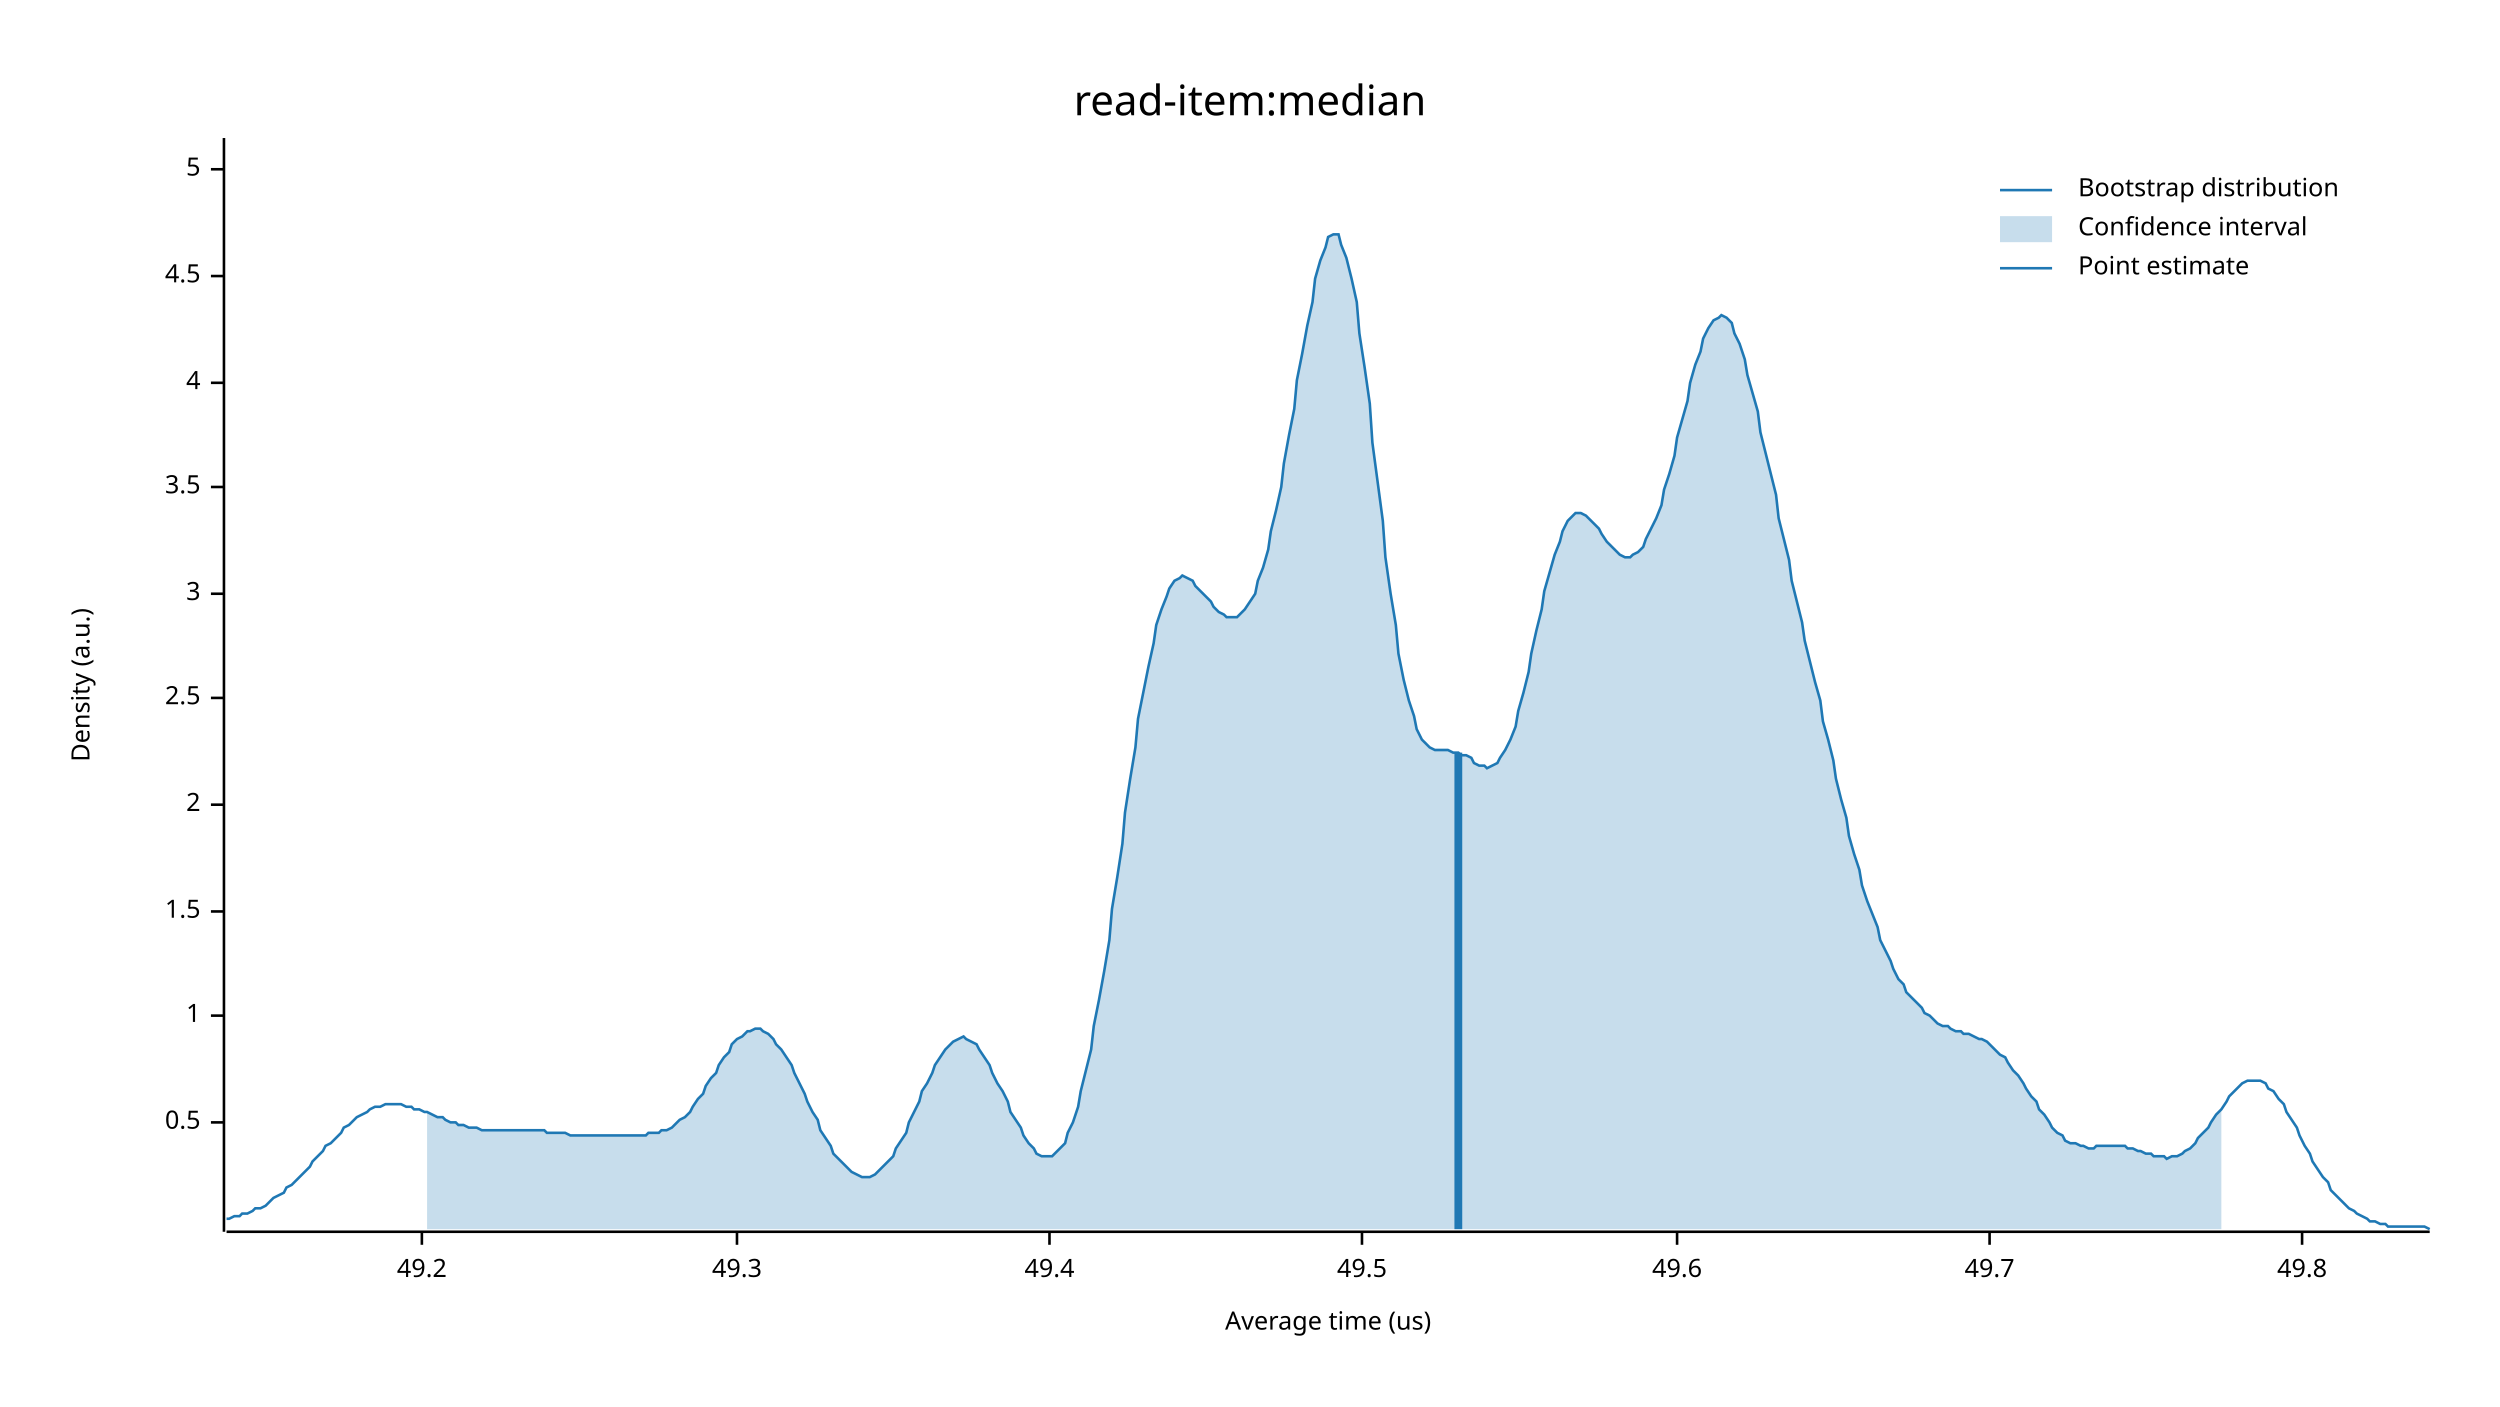
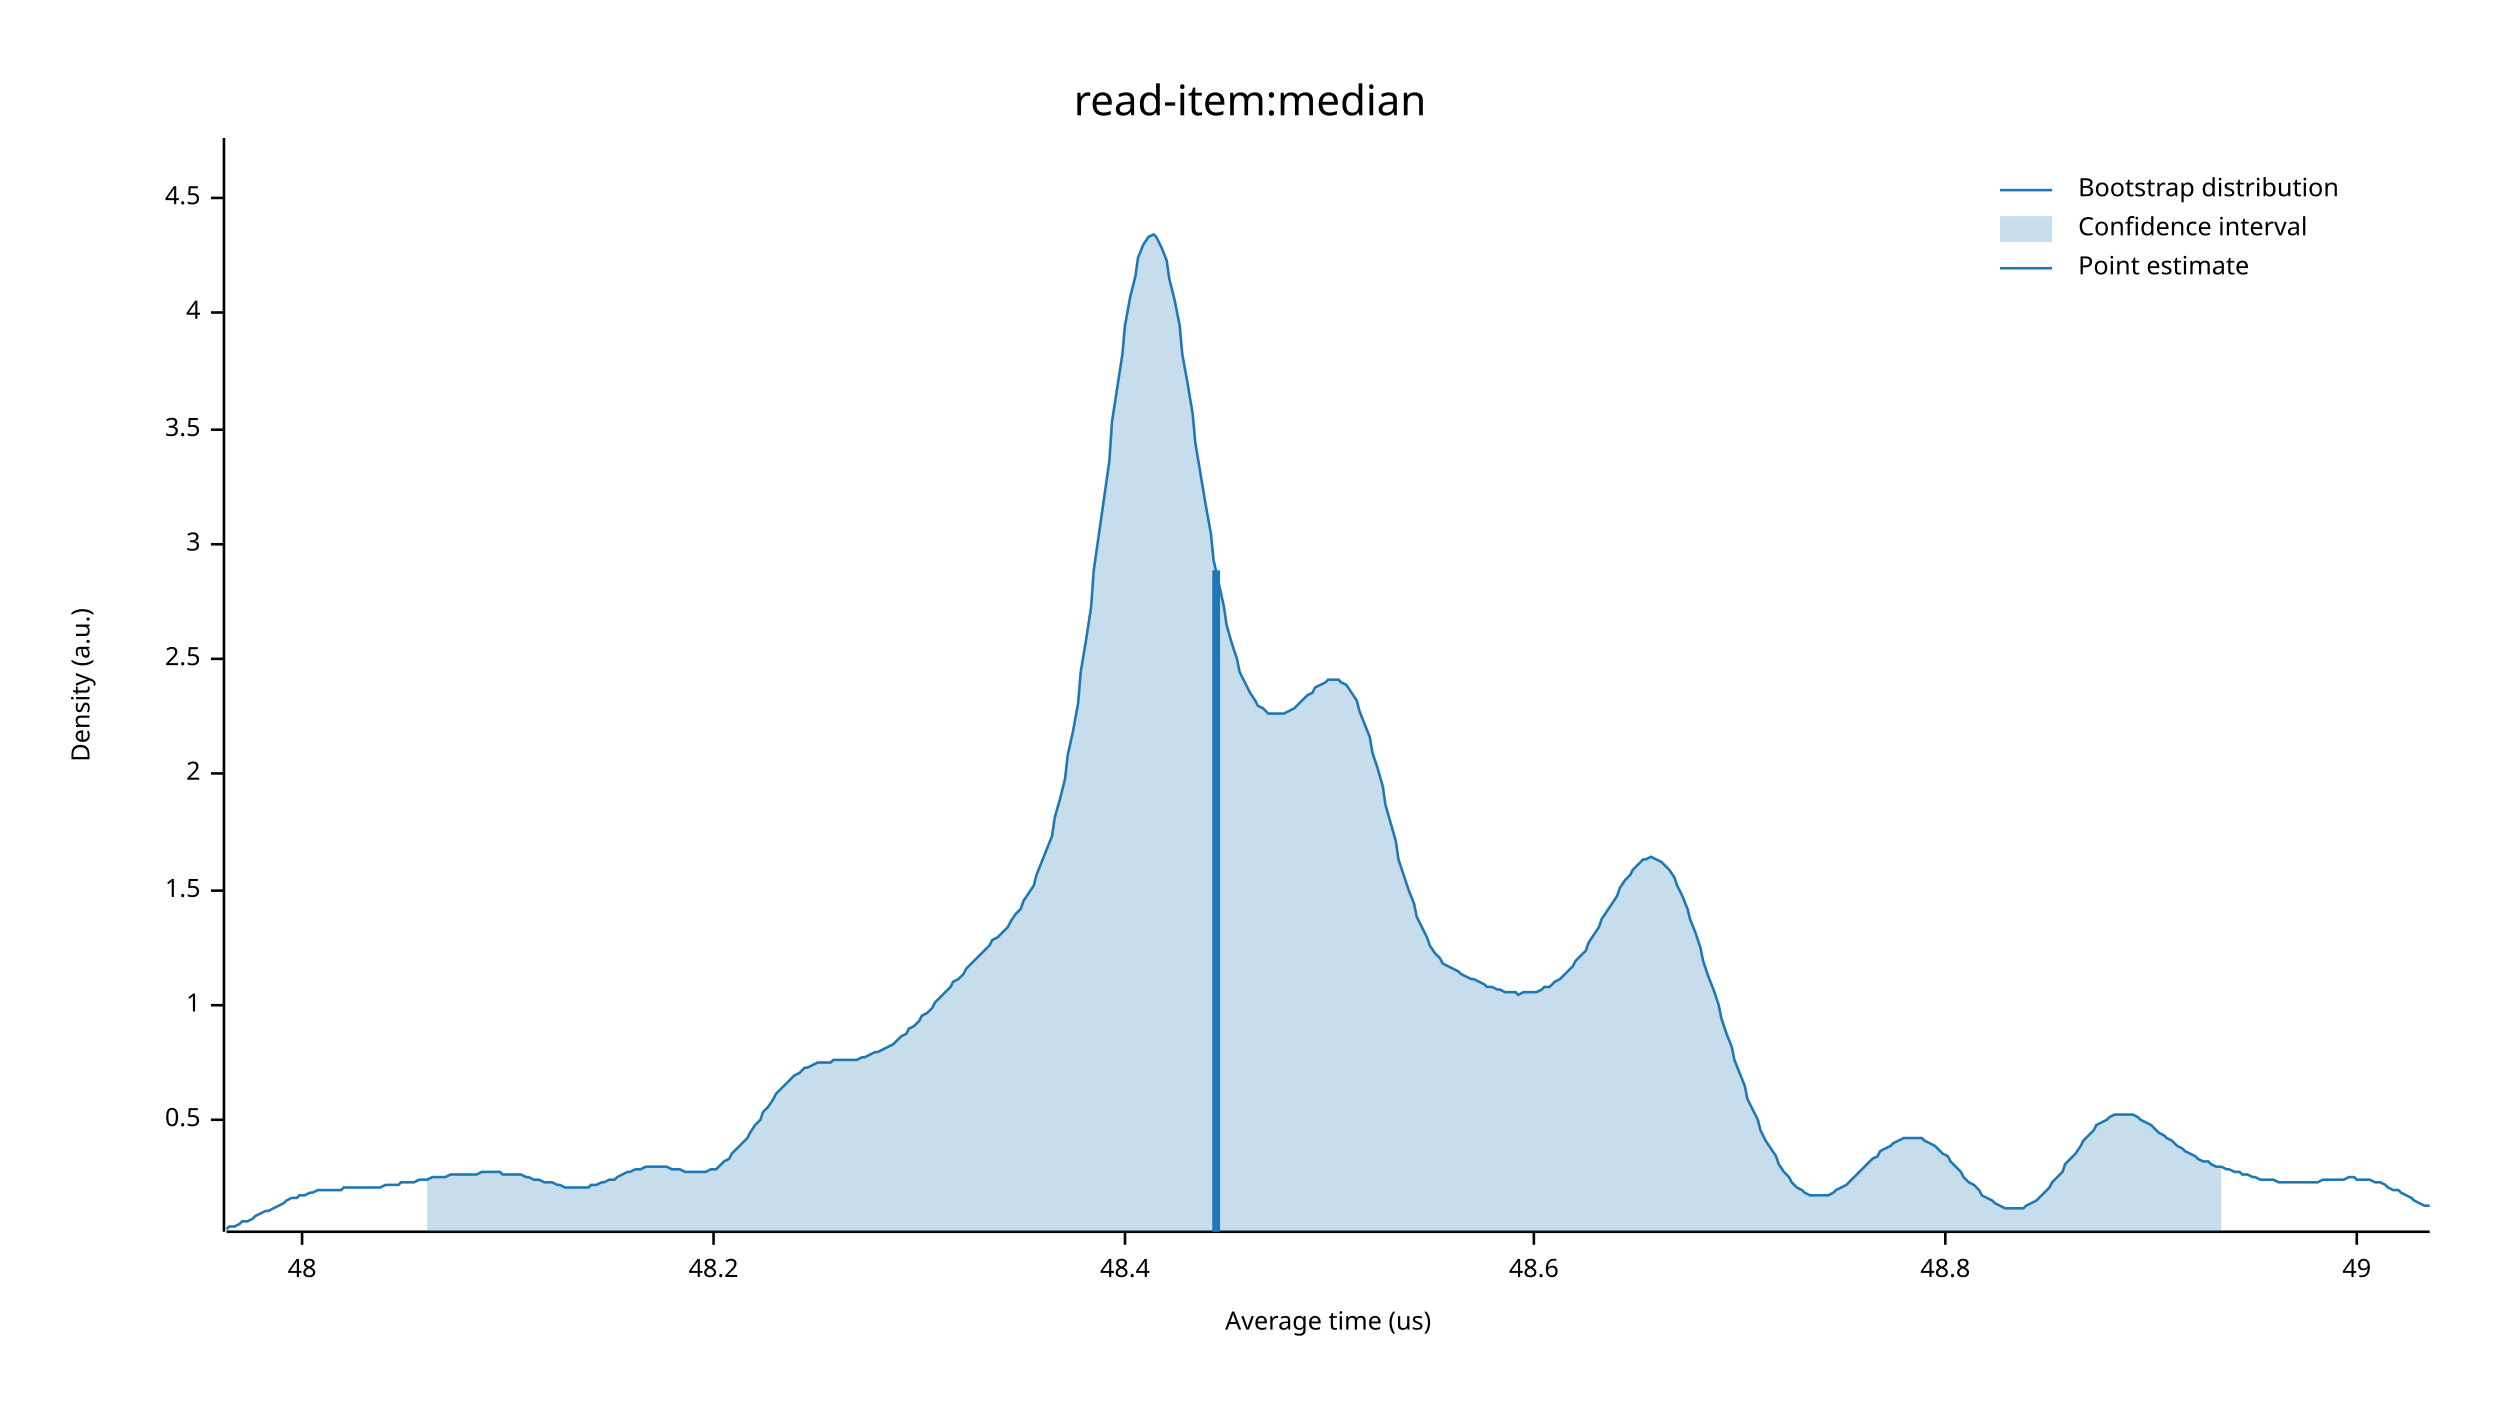
<svg xmlns="http://www.w3.org/2000/svg" width="960" height="540" viewBox="0 0 960 540">
  <text x="480" y="32" dy="0.76em" text-anchor="middle" font-family="sans-serif" font-size="16.129" opacity="1" fill="#000000">
read-item:median
</text>
  <text x="27" y="263" dy="0.76em" text-anchor="middle" font-family="sans-serif" font-size="9.677" opacity="1" fill="#000000" transform="rotate(270, 27, 263)">
Density (a.u.)
</text>
  <text x="510" y="513" dy="-0.5ex" text-anchor="middle" font-family="sans-serif" font-size="9.677" opacity="1" fill="#000000">
Average time (us)
</text>
  <polyline fill="none" opacity="1" stroke="#000000" stroke-width="1" points="86,53 86,473 " />
-   <text x="77" y="431" dy="0.5ex" text-anchor="end" font-family="sans-serif" font-size="9.677" opacity="1" fill="#000000">
+   <text x="77" y="430" dy="0.5ex" text-anchor="end" font-family="sans-serif" font-size="9.677" opacity="1" fill="#000000">
0.5
</text>
-   <polyline fill="none" opacity="1" stroke="#000000" stroke-width="1" points="81,431 86,431 " />
-   <text x="77" y="390" dy="0.5ex" text-anchor="end" font-family="sans-serif" font-size="9.677" opacity="1" fill="#000000">
+   <polyline fill="none" opacity="1" stroke="#000000" stroke-width="1" points="81,430 86,430 " />
+   <text x="77" y="386" dy="0.5ex" text-anchor="end" font-family="sans-serif" font-size="9.677" opacity="1" fill="#000000">
1
</text>
-   <polyline fill="none" opacity="1" stroke="#000000" stroke-width="1" points="81,390 86,390 " />
-   <text x="77" y="350" dy="0.5ex" text-anchor="end" font-family="sans-serif" font-size="9.677" opacity="1" fill="#000000">
+   <polyline fill="none" opacity="1" stroke="#000000" stroke-width="1" points="81,386 86,386 " />
+   <text x="77" y="342" dy="0.5ex" text-anchor="end" font-family="sans-serif" font-size="9.677" opacity="1" fill="#000000">
1.5
</text>
-   <polyline fill="none" opacity="1" stroke="#000000" stroke-width="1" points="81,350 86,350 " />
-   <text x="77" y="309" dy="0.5ex" text-anchor="end" font-family="sans-serif" font-size="9.677" opacity="1" fill="#000000">
+   <polyline fill="none" opacity="1" stroke="#000000" stroke-width="1" points="81,342 86,342 " />
+   <text x="77" y="297" dy="0.5ex" text-anchor="end" font-family="sans-serif" font-size="9.677" opacity="1" fill="#000000">
2
</text>
-   <polyline fill="none" opacity="1" stroke="#000000" stroke-width="1" points="81,309 86,309 " />
-   <text x="77" y="268" dy="0.5ex" text-anchor="end" font-family="sans-serif" font-size="9.677" opacity="1" fill="#000000">
+   <polyline fill="none" opacity="1" stroke="#000000" stroke-width="1" points="81,297 86,297 " />
+   <text x="77" y="253" dy="0.5ex" text-anchor="end" font-family="sans-serif" font-size="9.677" opacity="1" fill="#000000">
2.5
</text>
-   <polyline fill="none" opacity="1" stroke="#000000" stroke-width="1" points="81,268 86,268 " />
-   <text x="77" y="228" dy="0.5ex" text-anchor="end" font-family="sans-serif" font-size="9.677" opacity="1" fill="#000000">
+   <polyline fill="none" opacity="1" stroke="#000000" stroke-width="1" points="81,253 86,253 " />
+   <text x="77" y="209" dy="0.5ex" text-anchor="end" font-family="sans-serif" font-size="9.677" opacity="1" fill="#000000">
3
</text>
-   <polyline fill="none" opacity="1" stroke="#000000" stroke-width="1" points="81,228 86,228 " />
-   <text x="77" y="187" dy="0.5ex" text-anchor="end" font-family="sans-serif" font-size="9.677" opacity="1" fill="#000000">
+   <polyline fill="none" opacity="1" stroke="#000000" stroke-width="1" points="81,209 86,209 " />
+   <text x="77" y="165" dy="0.5ex" text-anchor="end" font-family="sans-serif" font-size="9.677" opacity="1" fill="#000000">
3.5
</text>
-   <polyline fill="none" opacity="1" stroke="#000000" stroke-width="1" points="81,187 86,187 " />
-   <text x="77" y="147" dy="0.5ex" text-anchor="end" font-family="sans-serif" font-size="9.677" opacity="1" fill="#000000">
+   <polyline fill="none" opacity="1" stroke="#000000" stroke-width="1" points="81,165 86,165 " />
+   <text x="77" y="120" dy="0.5ex" text-anchor="end" font-family="sans-serif" font-size="9.677" opacity="1" fill="#000000">
4
</text>
-   <polyline fill="none" opacity="1" stroke="#000000" stroke-width="1" points="81,147 86,147 " />
-   <text x="77" y="106" dy="0.5ex" text-anchor="end" font-family="sans-serif" font-size="9.677" opacity="1" fill="#000000">
+   <polyline fill="none" opacity="1" stroke="#000000" stroke-width="1" points="81,120 86,120 " />
+   <text x="77" y="76" dy="0.5ex" text-anchor="end" font-family="sans-serif" font-size="9.677" opacity="1" fill="#000000">
4.5
</text>
-   <polyline fill="none" opacity="1" stroke="#000000" stroke-width="1" points="81,106 86,106 " />
-   <text x="77" y="65" dy="0.5ex" text-anchor="end" font-family="sans-serif" font-size="9.677" opacity="1" fill="#000000">
- 5
+   <polyline fill="none" opacity="1" stroke="#000000" stroke-width="1" points="81,76 86,76 " />
+   <polyline fill="none" opacity="1" stroke="#000000" stroke-width="1" points="87,473 933,473 " />
+   <text x="116" y="483" dy="0.76em" text-anchor="middle" font-family="sans-serif" font-size="9.677" opacity="1" fill="#000000">
+ 48
</text>
-   <polyline fill="none" opacity="1" stroke="#000000" stroke-width="1" points="81,65 86,65 " />
-   <polyline fill="none" opacity="1" stroke="#000000" stroke-width="1" points="87,473 933,473 " />
-   <text x="162" y="483" dy="0.76em" text-anchor="middle" font-family="sans-serif" font-size="9.677" opacity="1" fill="#000000">
- 49.2
+   <polyline fill="none" opacity="1" stroke="#000000" stroke-width="1" points="116,473 116,478 " />
+   <text x="274" y="483" dy="0.76em" text-anchor="middle" font-family="sans-serif" font-size="9.677" opacity="1" fill="#000000">
+ 48.2
</text>
-   <polyline fill="none" opacity="1" stroke="#000000" stroke-width="1" points="162,473 162,478 " />
-   <text x="283" y="483" dy="0.76em" text-anchor="middle" font-family="sans-serif" font-size="9.677" opacity="1" fill="#000000">
- 49.3
+   <polyline fill="none" opacity="1" stroke="#000000" stroke-width="1" points="274,473 274,478 " />
+   <text x="432" y="483" dy="0.76em" text-anchor="middle" font-family="sans-serif" font-size="9.677" opacity="1" fill="#000000">
+ 48.4
</text>
-   <polyline fill="none" opacity="1" stroke="#000000" stroke-width="1" points="283,473 283,478 " />
-   <text x="403" y="483" dy="0.76em" text-anchor="middle" font-family="sans-serif" font-size="9.677" opacity="1" fill="#000000">
- 49.4
+   <polyline fill="none" opacity="1" stroke="#000000" stroke-width="1" points="432,473 432,478 " />
+   <text x="589" y="483" dy="0.76em" text-anchor="middle" font-family="sans-serif" font-size="9.677" opacity="1" fill="#000000">
+ 48.6
</text>
-   <polyline fill="none" opacity="1" stroke="#000000" stroke-width="1" points="403,473 403,478 " />
-   <text x="523" y="483" dy="0.76em" text-anchor="middle" font-family="sans-serif" font-size="9.677" opacity="1" fill="#000000">
- 49.5
+   <polyline fill="none" opacity="1" stroke="#000000" stroke-width="1" points="589,473 589,478 " />
+   <text x="747" y="483" dy="0.76em" text-anchor="middle" font-family="sans-serif" font-size="9.677" opacity="1" fill="#000000">
+ 48.8
</text>
-   <polyline fill="none" opacity="1" stroke="#000000" stroke-width="1" points="523,473 523,478 " />
-   <text x="644" y="483" dy="0.76em" text-anchor="middle" font-family="sans-serif" font-size="9.677" opacity="1" fill="#000000">
- 49.6
+   <polyline fill="none" opacity="1" stroke="#000000" stroke-width="1" points="747,473 747,478 " />
+   <text x="905" y="483" dy="0.76em" text-anchor="middle" font-family="sans-serif" font-size="9.677" opacity="1" fill="#000000">
+ 49
</text>
-   <polyline fill="none" opacity="1" stroke="#000000" stroke-width="1" points="644,473 644,478 " />
-   <text x="764" y="483" dy="0.76em" text-anchor="middle" font-family="sans-serif" font-size="9.677" opacity="1" fill="#000000">
- 49.7
- </text>
-   <polyline fill="none" opacity="1" stroke="#000000" stroke-width="1" points="764,473 764,478 " />
-   <text x="884" y="483" dy="0.76em" text-anchor="middle" font-family="sans-serif" font-size="9.677" opacity="1" fill="#000000">
- 49.8
- </text>
-   <polyline fill="none" opacity="1" stroke="#000000" stroke-width="1" points="884,473 884,478 " />
-   <polyline fill="none" opacity="1" stroke="#1F78B4" stroke-width="1" points="87,468 88,468 90,467 92,467 93,466 95,466 97,465 98,464 100,464 102,463 103,462 105,460 107,459 109,458 110,456 112,455 114,453 115,452 117,450 119,448 120,446 122,444 124,442 125,440 127,439 129,437 131,435 132,433 134,432 136,430 137,429 139,428 141,427 142,426 144,425 146,425 148,424 149,424 151,424 153,424 154,424 156,425 158,425 159,426 161,426 163,427 164,427 166,428 168,429 170,429 171,430 173,431 175,431 176,432 178,432 180,433 181,433 183,433 185,434 187,434 188,434 190,434 192,434 193,434 195,434 197,434 198,434 200,434 202,434 203,434 205,434 207,434 209,434 210,435 212,435 214,435 215,435 217,435 219,436 220,436 222,436 224,436 226,436 227,436 229,436 231,436 232,436 234,436 236,436 237,436 239,436 241,436 242,436 244,436 246,436 248,436 249,435 251,435 253,435 254,434 256,434 258,433 259,432 261,430 263,429 265,427 266,425 268,422 270,420 271,417 273,414 275,412 276,409 278,406 280,404 281,401 283,399 285,398 287,396 288,396 290,395 292,395 293,396 295,397 297,399 298,401 300,403 302,406 304,409 305,412 307,416 309,420 310,423 312,427 314,430 315,434 317,437 319,440 320,443 322,445 324,447 326,449 327,450 329,451 331,452 332,452 334,452 336,451 337,450 339,448 341,446 343,444 344,441 346,438 348,435 349,431 351,427 353,423 354,419 356,416 358,412 359,409 361,406 363,403 365,401 366,400 368,399 370,398 371,399 373,400 375,401 376,403 378,406 380,409 381,412 383,416 385,419 387,423 388,427 390,430 392,433 393,436 395,439 397,441 398,443 400,444 402,444 404,444 405,443 407,441 409,439 410,435 412,431 414,425 415,419 417,411 419,403 420,394 422,384 424,373 426,361 427,349 429,337 431,324 432,312 434,299 436,287 437,276 439,266 441,256 443,247 444,240 446,234 448,229 449,226 451,223 453,222 454,221 456,222 458,223 459,225 461,227 463,229 465,231 466,233 468,235 470,236 471,237 473,237 475,237 476,236 478,234 480,231 482,228 483,223 485,218 487,211 488,204 490,196 492,187 493,178 495,167 497,157 498,146 500,136 502,125 504,116 505,107 507,100 509,95 510,91 512,90 514,90 515,94 517,99 519,107 521,116 522,128 524,141 526,155 527,170 529,185 531,200 532,214 534,228 536,240 537,251 539,261 541,269 543,275 544,280 546,284 548,286 549,287 551,288 553,288 554,288 556,288 558,289 560,289 561,290 563,290 565,291 566,293 568,294 570,294 571,295 573,294 575,293 576,291 578,288 580,284 582,279 583,273 585,266 587,258 588,251 590,242 592,234 593,227 595,220 597,213 599,208 600,204 602,200 604,198 605,197 607,197 609,198 610,199 612,201 614,203 615,205 617,208 619,210 621,212 622,213 624,214 626,214 627,213 629,212 631,210 632,207 634,203 636,199 638,194 639,188 641,182 643,175 644,168 646,161 648,154 649,147 651,140 653,135 654,130 656,126 658,123 660,122 661,121 663,122 665,124 666,128 668,132 670,138 671,144 673,151 675,158 676,166 678,174 680,182 682,190 683,199 685,207 687,215 688,223 690,231 692,239 693,246 695,254 697,262 699,269 700,277 702,284 704,292 705,299 707,307 709,314 710,321 712,328 714,334 715,340 717,346 719,351 721,356 722,361 724,365 726,369 727,372 729,376 731,378 732,381 734,383 736,385 738,387 739,389 741,390 743,392 744,393 746,394 748,394 749,395 751,396 753,396 754,397 756,397 758,398 760,399 761,399 763,400 765,402 766,403 768,405 770,406 771,408 773,411 775,413 777,416 778,418 780,421 782,423 783,426 785,428 787,431 788,433 790,435 792,436 793,438 795,439 797,439 799,440 800,440 802,441 804,441 805,440 807,440 809,440 810,440 812,440 814,440 816,440 817,441 819,441 821,442 822,442 824,443 826,443 827,444 829,444 831,444 832,445 834,444 836,444 838,443 839,442 841,441 843,439 844,437 846,435 848,433 849,431 851,428 853,426 855,423 856,421 858,419 860,417 861,416 863,415 865,415 866,415 868,415 870,416 871,418 873,419 875,422 877,424 878,427 880,430 882,433 883,436 885,440 887,443 888,446 890,449 892,452 894,454 895,457 897,459 899,461 900,462 902,464 904,465 905,466 907,467 909,468 910,469 912,469 914,470 916,470 917,471 919,471 921,471 922,471 924,471 926,471 927,471 929,471 931,471 933,472 " />
-   <polygon opacity="0.25" fill="#1F78B4" points="164,427 166,428 168,429 170,429 171,430 173,431 175,431 176,432 178,432 180,433 181,433 183,433 185,434 187,434 188,434 190,434 192,434 193,434 195,434 197,434 198,434 200,434 202,434 203,434 205,434 207,434 209,434 210,435 212,435 214,435 215,435 217,435 219,436 220,436 222,436 224,436 226,436 227,436 229,436 231,436 232,436 234,436 236,436 237,436 239,436 241,436 242,436 244,436 246,436 248,436 249,435 251,435 253,435 254,434 256,434 258,433 259,432 261,430 263,429 265,427 266,425 268,422 270,420 271,417 273,414 275,412 276,409 278,406 280,404 281,401 283,399 285,398 287,396 288,396 290,395 292,395 293,396 295,397 297,399 298,401 300,403 302,406 304,409 305,412 307,416 309,420 310,423 312,427 314,430 315,434 317,437 319,440 320,443 322,445 324,447 326,449 327,450 329,451 331,452 332,452 334,452 336,451 337,450 339,448 341,446 343,444 344,441 346,438 348,435 349,431 351,427 353,423 354,419 356,416 358,412 359,409 361,406 363,403 365,401 366,400 368,399 370,398 371,399 373,400 375,401 376,403 378,406 380,409 381,412 383,416 385,419 387,423 388,427 390,430 392,433 393,436 395,439 397,441 398,443 400,444 402,444 404,444 405,443 407,441 409,439 410,435 412,431 414,425 415,419 417,411 419,403 420,394 422,384 424,373 426,361 427,349 429,337 431,324 432,312 434,299 436,287 437,276 439,266 441,256 443,247 444,240 446,234 448,229 449,226 451,223 453,222 454,221 456,222 458,223 459,225 461,227 463,229 465,231 466,233 468,235 470,236 471,237 473,237 475,237 476,236 478,234 480,231 482,228 483,223 485,218 487,211 488,204 490,196 492,187 493,178 495,167 497,157 498,146 500,136 502,125 504,116 505,107 507,100 509,95 510,91 512,90 514,90 515,94 517,99 519,107 521,116 522,128 524,141 526,155 527,170 529,185 531,200 532,214 534,228 536,240 537,251 539,261 541,269 543,275 544,280 546,284 548,286 549,287 551,288 553,288 554,288 556,288 558,289 560,289 561,290 563,290 565,291 566,293 568,294 570,294 571,295 573,294 575,293 576,291 578,288 580,284 582,279 583,273 585,266 587,258 588,251 590,242 592,234 593,227 595,220 597,213 599,208 600,204 602,200 604,198 605,197 607,197 609,198 610,199 612,201 614,203 615,205 617,208 619,210 621,212 622,213 624,214 626,214 627,213 629,212 631,210 632,207 634,203 636,199 638,194 639,188 641,182 643,175 644,168 646,161 648,154 649,147 651,140 653,135 654,130 656,126 658,123 660,122 661,121 663,122 665,124 666,128 668,132 670,138 671,144 673,151 675,158 676,166 678,174 680,182 682,190 683,199 685,207 687,215 688,223 690,231 692,239 693,246 695,254 697,262 699,269 700,277 702,284 704,292 705,299 707,307 709,314 710,321 712,328 714,334 715,340 717,346 719,351 721,356 722,361 724,365 726,369 727,372 729,376 731,378 732,381 734,383 736,385 738,387 739,389 741,390 743,392 744,393 746,394 748,394 749,395 751,396 753,396 754,397 756,397 758,398 760,399 761,399 763,400 765,402 766,403 768,405 770,406 771,408 773,411 775,413 777,416 778,418 780,421 782,423 783,426 785,428 787,431 788,433 790,435 792,436 793,438 795,439 797,439 799,440 800,440 802,441 804,441 805,440 807,440 809,440 810,440 812,440 814,440 816,440 817,441 819,441 821,442 822,442 824,443 826,443 827,444 829,444 831,444 832,445 834,444 836,444 838,443 839,442 841,441 843,439 844,437 846,435 848,433 849,431 851,428 853,426 853,472 164,472 " />
-   <polyline fill="none" opacity="1" stroke="#1F78B4" stroke-width="3" points="560,472 560,289 " />
+   <polyline fill="none" opacity="1" stroke="#000000" stroke-width="1" points="905,473 905,478 " />
+   <polyline fill="none" opacity="1" stroke="#1F78B4" stroke-width="1" points="87,472 88,471 90,471 92,470 93,469 95,469 97,468 98,467 100,466 102,465 103,465 105,464 107,463 109,462 110,461 112,460 114,460 115,459 117,459 119,458 120,458 122,457 124,457 125,457 127,457 129,457 131,457 132,456 134,456 136,456 137,456 139,456 141,456 142,456 144,456 146,456 148,455 149,455 151,455 153,455 154,454 156,454 158,454 159,454 161,453 163,453 164,453 166,452 168,452 170,452 171,452 173,451 175,451 176,451 178,451 180,451 181,451 183,451 185,450 187,450 188,450 190,450 192,450 193,451 195,451 197,451 198,451 200,451 202,452 203,452 205,453 207,453 209,454 210,454 212,454 214,455 215,455 217,456 219,456 220,456 222,456 224,456 226,456 227,455 229,455 231,454 232,454 234,453 236,453 237,452 239,451 241,450 242,450 244,449 246,449 248,448 249,448 251,448 253,448 254,448 256,448 258,449 259,449 261,449 263,450 265,450 266,450 268,450 270,450 271,450 273,449 275,449 276,448 278,446 280,445 281,443 283,441 285,439 287,437 288,435 290,432 292,430 293,427 295,425 297,422 298,420 300,418 302,416 304,414 305,413 307,412 309,410 310,410 312,409 314,408 315,408 317,408 319,408 320,407 322,407 324,407 326,407 327,407 329,407 331,406 332,406 334,405 336,404 337,404 339,403 341,402 343,401 344,400 346,398 348,397 349,395 351,394 353,392 354,390 356,389 358,387 359,385 361,383 363,381 365,379 366,377 368,376 370,374 371,372 373,370 375,368 376,367 378,365 380,363 381,361 383,360 385,358 387,356 388,354 390,351 392,349 393,346 395,343 397,340 398,336 400,331 402,326 404,321 405,314 407,307 409,299 410,290 412,281 414,270 415,258 417,246 419,233 420,219 422,205 424,191 426,177 427,162 429,149 431,136 432,125 434,114 436,106 437,99 439,94 441,91 443,90 444,91 446,95 448,100 449,107 451,115 453,125 454,136 456,147 458,159 459,170 461,182 463,194 465,205 466,215 468,224 470,233 471,240 473,247 475,253 476,258 478,262 480,266 482,269 483,271 485,272 487,274 488,274 490,274 492,274 493,274 495,273 497,272 498,271 500,269 502,267 504,266 505,264 507,263 509,262 510,261 512,261 514,261 515,262 517,263 519,266 521,269 522,273 524,278 526,283 527,289 529,295 531,302 532,309 534,316 536,323 537,330 539,336 541,342 543,347 544,352 546,356 548,360 549,363 551,366 553,368 554,370 556,371 558,372 560,373 561,374 563,375 565,376 566,376 568,377 570,378 571,379 573,379 575,380 576,380 578,381 580,381 582,381 583,382 585,381 587,381 588,381 590,381 592,380 593,379 595,379 597,377 599,376 600,375 602,373 604,371 605,369 607,367 609,365 610,362 612,359 614,356 615,353 617,350 619,347 621,344 622,341 624,338 626,336 627,334 629,332 631,330 632,330 634,329 636,330 638,331 639,332 641,334 643,337 644,340 646,344 648,349 649,353 651,358 653,364 654,369 656,375 658,380 660,386 661,391 663,397 665,402 666,407 668,412 670,417 671,422 673,426 675,430 676,434 678,438 680,441 682,444 683,447 685,450 687,452 688,454 690,456 692,457 693,458 695,459 697,459 699,459 700,459 702,459 704,458 705,457 707,456 709,455 710,454 712,452 714,450 715,449 717,447 719,445 721,444 722,442 724,441 726,440 727,439 729,438 731,437 732,437 734,437 736,437 738,437 739,438 741,439 743,440 744,441 746,443 748,444 749,446 751,448 753,450 754,452 756,454 758,455 760,457 761,459 763,460 765,461 766,462 768,463 770,464 771,464 773,464 775,464 777,464 778,463 780,462 782,461 783,460 785,458 787,456 788,454 790,452 792,450 793,447 795,445 797,443 799,440 800,438 802,436 804,434 805,432 807,431 809,430 810,429 812,428 814,428 816,428 817,428 819,428 821,429 822,430 824,431 826,432 827,433 829,435 831,436 832,437 834,438 836,440 838,441 839,442 841,443 843,444 844,445 846,446 848,446 849,447 851,448 853,448 855,449 856,449 858,450 860,450 861,451 863,451 865,452 866,452 868,453 870,453 871,453 873,453 875,454 877,454 878,454 880,454 882,454 883,454 885,454 887,454 888,454 890,454 892,453 894,453 895,453 897,453 899,453 900,453 902,452 904,452 905,453 907,453 909,453 910,453 912,454 914,454 916,455 917,456 919,457 921,457 922,458 924,459 926,460 927,461 929,462 931,463 933,463 " />
+   <polygon opacity="0.25" fill="#1F78B4" points="164,453 166,452 168,452 170,452 171,452 173,451 175,451 176,451 178,451 180,451 181,451 183,451 185,450 187,450 188,450 190,450 192,450 193,451 195,451 197,451 198,451 200,451 202,452 203,452 205,453 207,453 209,454 210,454 212,454 214,455 215,455 217,456 219,456 220,456 222,456 224,456 226,456 227,455 229,455 231,454 232,454 234,453 236,453 237,452 239,451 241,450 242,450 244,449 246,449 248,448 249,448 251,448 253,448 254,448 256,448 258,449 259,449 261,449 263,450 265,450 266,450 268,450 270,450 271,450 273,449 275,449 276,448 278,446 280,445 281,443 283,441 285,439 287,437 288,435 290,432 292,430 293,427 295,425 297,422 298,420 300,418 302,416 304,414 305,413 307,412 309,410 310,410 312,409 314,408 315,408 317,408 319,408 320,407 322,407 324,407 326,407 327,407 329,407 331,406 332,406 334,405 336,404 337,404 339,403 341,402 343,401 344,400 346,398 348,397 349,395 351,394 353,392 354,390 356,389 358,387 359,385 361,383 363,381 365,379 366,377 368,376 370,374 371,372 373,370 375,368 376,367 378,365 380,363 381,361 383,360 385,358 387,356 388,354 390,351 392,349 393,346 395,343 397,340 398,336 400,331 402,326 404,321 405,314 407,307 409,299 410,290 412,281 414,270 415,258 417,246 419,233 420,219 422,205 424,191 426,177 427,162 429,149 431,136 432,125 434,114 436,106 437,99 439,94 441,91 443,90 444,91 446,95 448,100 449,107 451,115 453,125 454,136 456,147 458,159 459,170 461,182 463,194 465,205 466,215 468,224 470,233 471,240 473,247 475,253 476,258 478,262 480,266 482,269 483,271 485,272 487,274 488,274 490,274 492,274 493,274 495,273 497,272 498,271 500,269 502,267 504,266 505,264 507,263 509,262 510,261 512,261 514,261 515,262 517,263 519,266 521,269 522,273 524,278 526,283 527,289 529,295 531,302 532,309 534,316 536,323 537,330 539,336 541,342 543,347 544,352 546,356 548,360 549,363 551,366 553,368 554,370 556,371 558,372 560,373 561,374 563,375 565,376 566,376 568,377 570,378 571,379 573,379 575,380 576,380 578,381 580,381 582,381 583,382 585,381 587,381 588,381 590,381 592,380 593,379 595,379 597,377 599,376 600,375 602,373 604,371 605,369 607,367 609,365 610,362 612,359 614,356 615,353 617,350 619,347 621,344 622,341 624,338 626,336 627,334 629,332 631,330 632,330 634,329 636,330 638,331 639,332 641,334 643,337 644,340 646,344 648,349 649,353 651,358 653,364 654,369 656,375 658,380 660,386 661,391 663,397 665,402 666,407 668,412 670,417 671,422 673,426 675,430 676,434 678,438 680,441 682,444 683,447 685,450 687,452 688,454 690,456 692,457 693,458 695,459 697,459 699,459 700,459 702,459 704,458 705,457 707,456 709,455 710,454 712,452 714,450 715,449 717,447 719,445 721,444 722,442 724,441 726,440 727,439 729,438 731,437 732,437 734,437 736,437 738,437 739,438 741,439 743,440 744,441 746,443 748,444 749,446 751,448 753,450 754,452 756,454 758,455 760,457 761,459 763,460 765,461 766,462 768,463 770,464 771,464 773,464 775,464 777,464 778,463 780,462 782,461 783,460 785,458 787,456 788,454 790,452 792,450 793,447 795,445 797,443 799,440 800,438 802,436 804,434 805,432 807,431 809,430 810,429 812,428 814,428 816,428 817,428 819,428 821,429 822,430 824,431 826,432 827,433 829,435 831,436 832,437 834,438 836,440 838,441 839,442 841,443 843,444 844,445 846,446 848,446 849,447 851,448 853,448 853,473 164,473 " />
+   <polyline fill="none" opacity="1" stroke="#1F78B4" stroke-width="3" points="467,473 467,219 " />
  <text x="798" y="68" dy="0.76em" text-anchor="start" font-family="sans-serif" font-size="9.677" opacity="1" fill="#000000">
Bootstrap distribution
</text>
  <text x="798" y="83" dy="0.76em" text-anchor="start" font-family="sans-serif" font-size="9.677" opacity="1" fill="#000000">
Confidence interval
</text>
  <text x="798" y="98" dy="0.76em" text-anchor="start" font-family="sans-serif" font-size="9.677" opacity="1" fill="#000000">
Point estimate
</text>
  <polyline fill="none" opacity="1" stroke="#1F78B4" stroke-width="1" points="768,73 788,73 " />
  <rect x="768" y="83" width="20" height="10" opacity="0.25" fill="#1F78B4" stroke="none" />
  <polyline fill="none" opacity="1" stroke="#1F78B4" stroke-width="1" points="768,103 788,103 " />
</svg>
